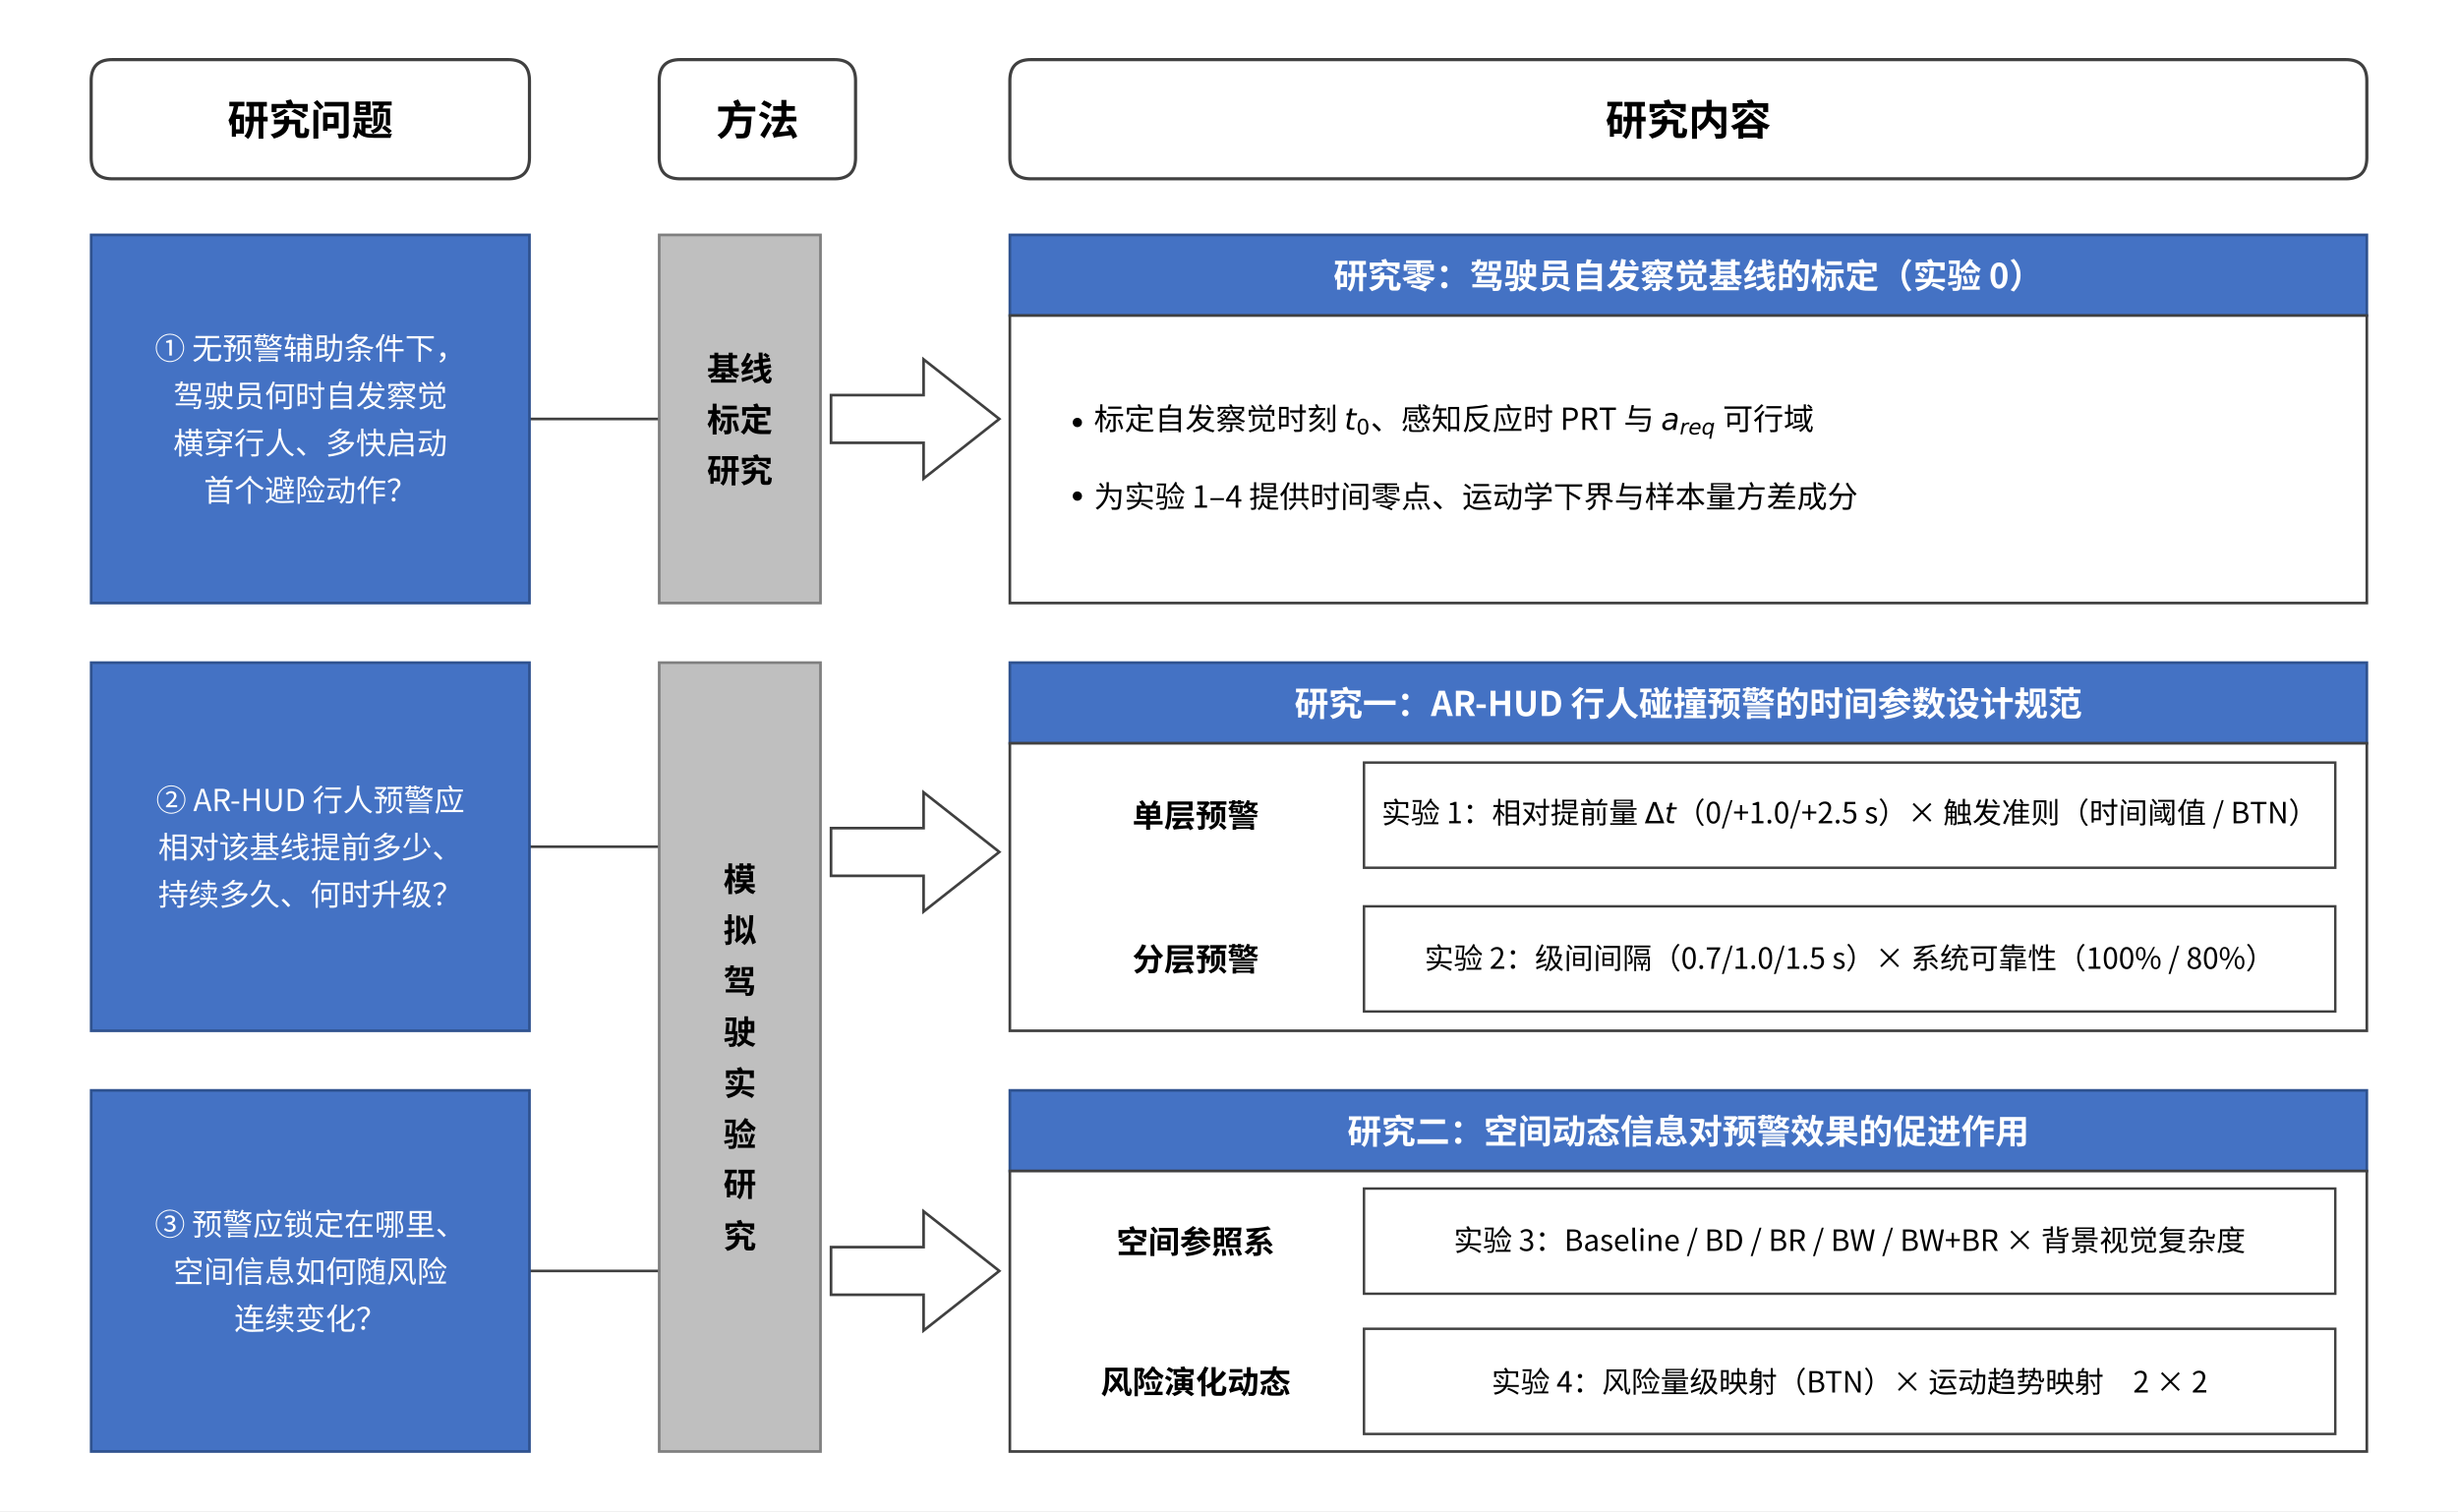
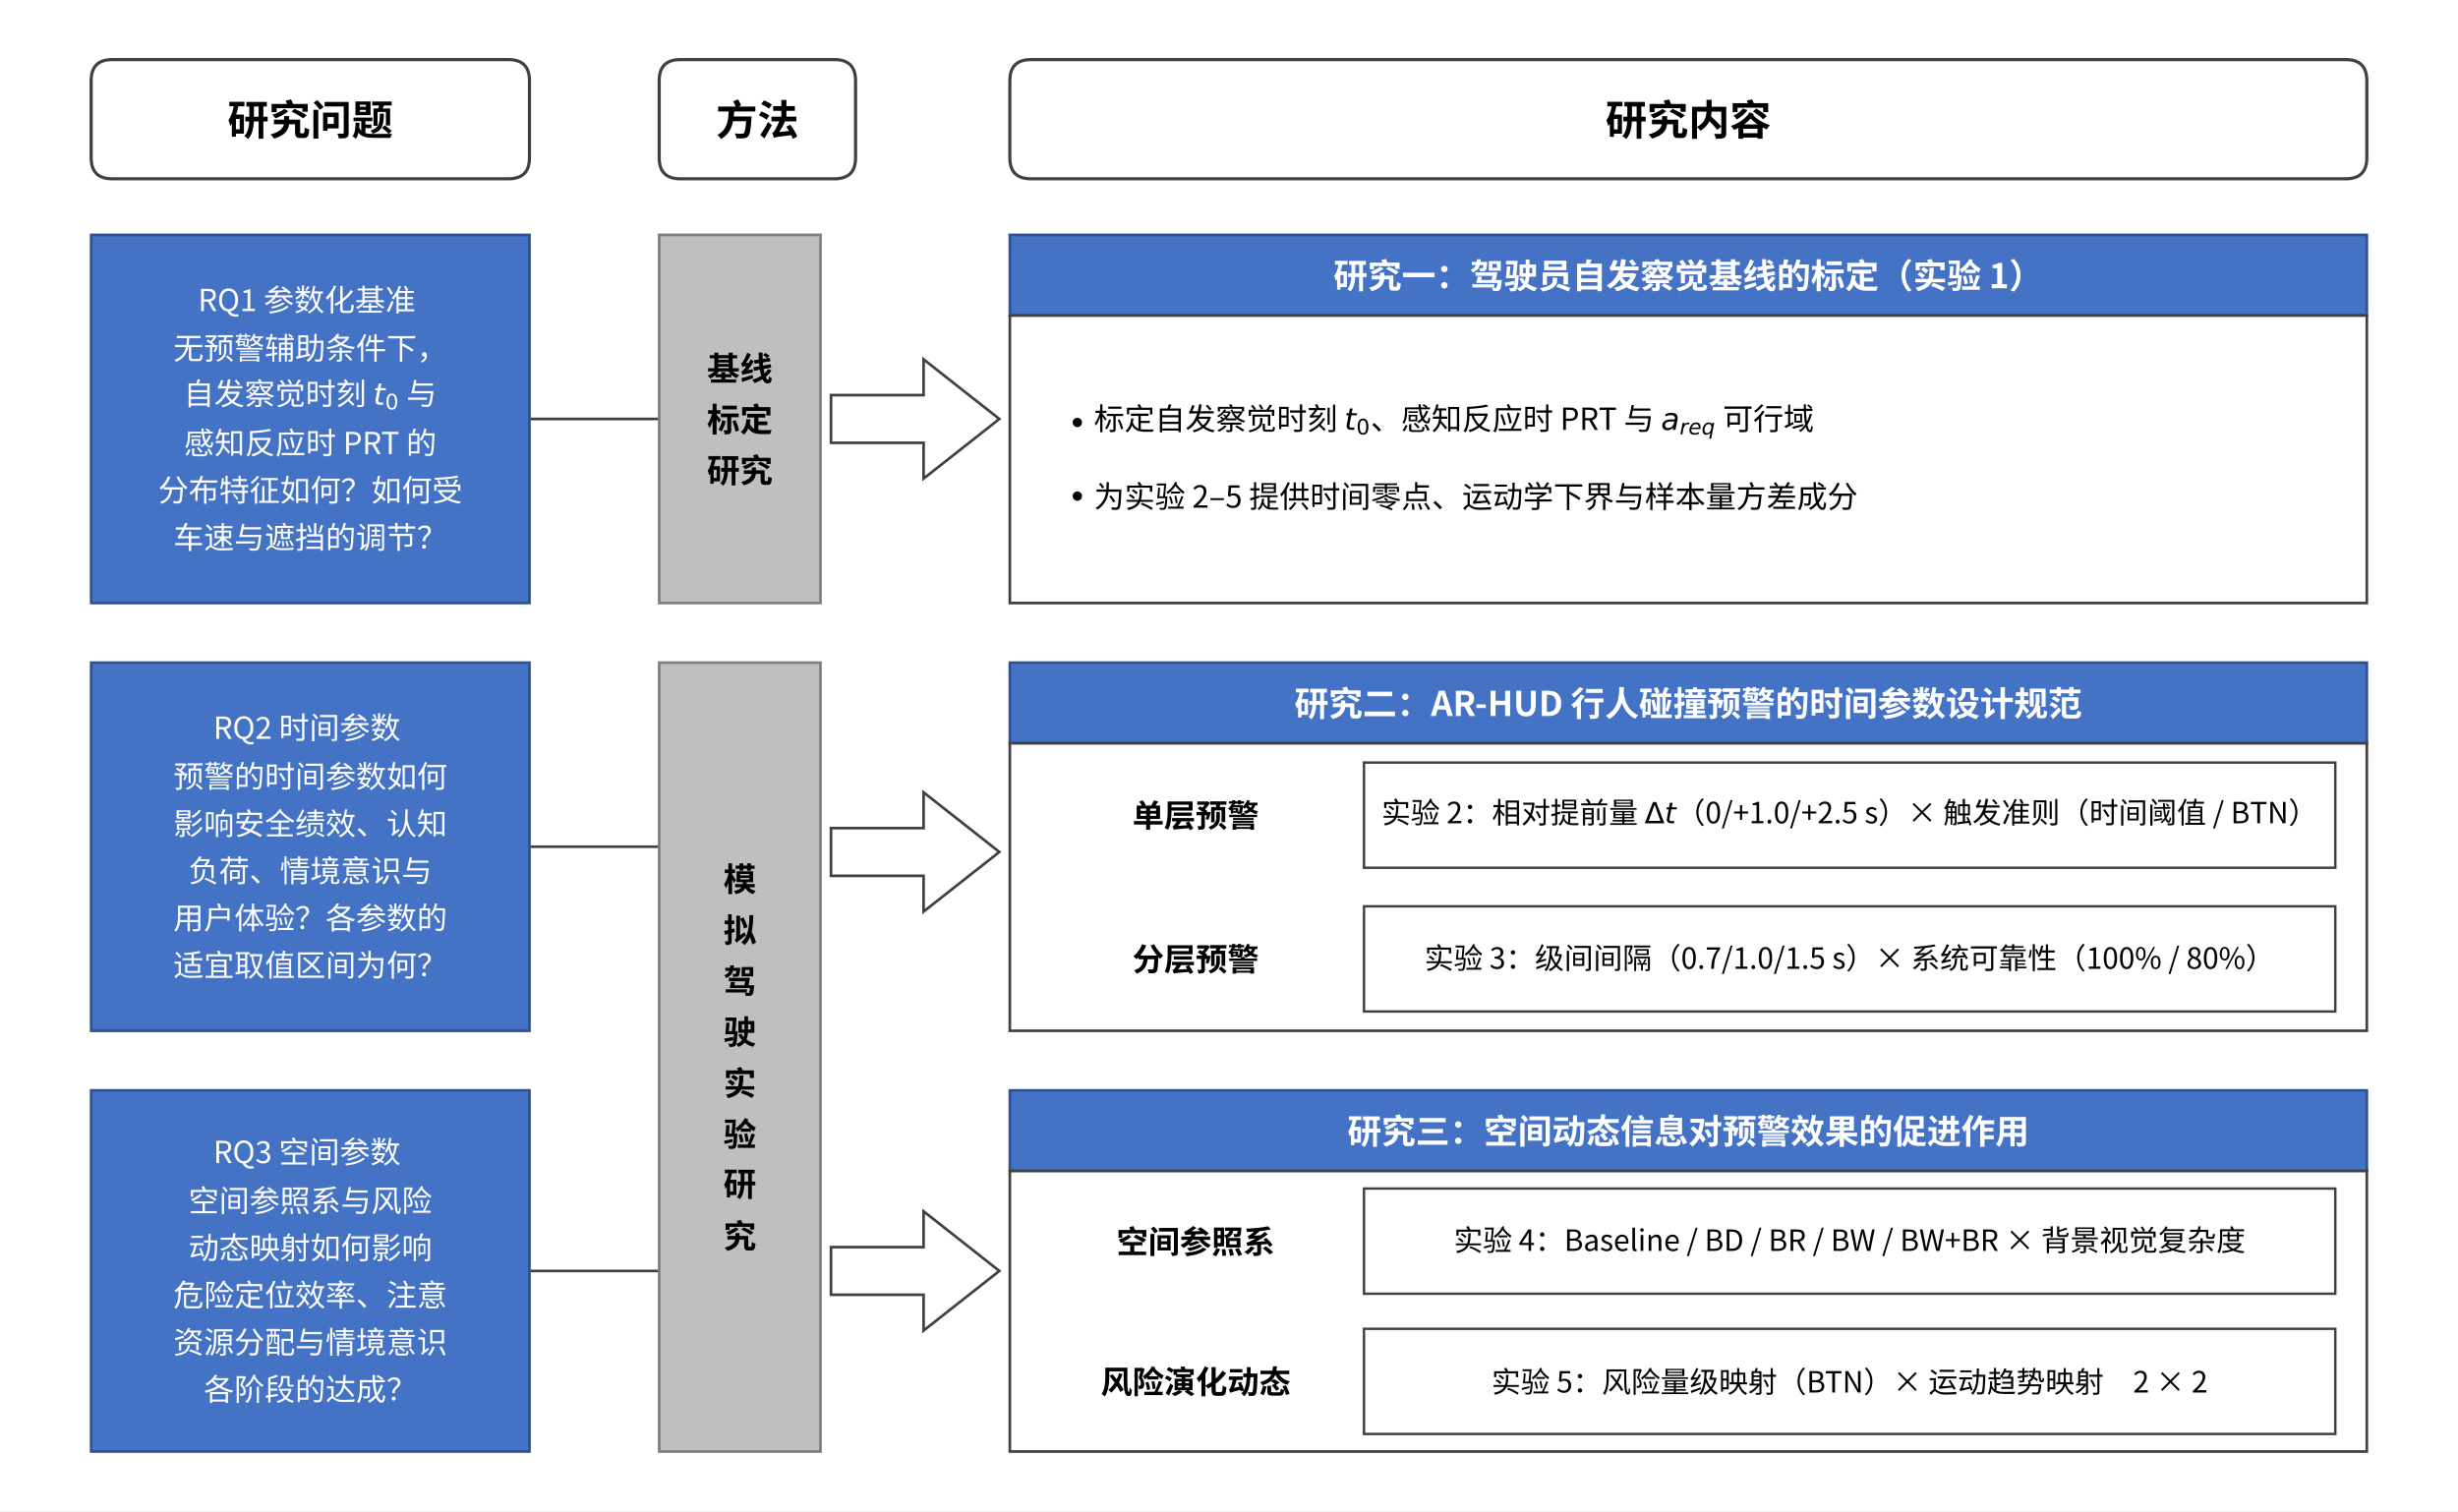
<svg xmlns="http://www.w3.org/2000/svg" width="1009.44pt" height="620.64pt" viewBox="0 0 1009.44 620.64" version="1.1">
  <defs>
    <style type="text/css">*{stroke-linejoin: round; stroke-linecap: butt}</style>
  </defs>
  <g id="figure_1">
    <g id="patch_1">
      <path d="M 0 620.64  L 1009.44 620.64  L 1009.44 -0  L 0 -0  z " style="fill: #ffffff" />
    </g>
    <g id="axes_1">
      <g id="line2d_1">
-         <path d="M 217.44 172.08  L 270.72 172.08  " clip-path="url(#p6efbdb884e)" style="fill: none; stroke: #404040; stroke-width: 1.1; stroke-linecap: square" />
+         <path d="M 217.44 172.08  L 270.72 172.08  " clip-path="url(#p9648b9707d)" style="fill: none; stroke: #404040; stroke-width: 1.1; stroke-linecap: square" />
      </g>
      <g id="line2d_2">
-         <path d="M 217.44 347.76  L 270.72 347.76  " clip-path="url(#p6efbdb884e)" style="fill: none; stroke: #404040; stroke-width: 1.1; stroke-linecap: square" />
+         <path d="M 217.44 347.76  L 270.72 347.76  " clip-path="url(#p9648b9707d)" style="fill: none; stroke: #404040; stroke-width: 1.1; stroke-linecap: square" />
      </g>
      <g id="line2d_3">
-         <path d="M 217.44 522  L 270.72 522  " clip-path="url(#p6efbdb884e)" style="fill: none; stroke: #404040; stroke-width: 1.1; stroke-linecap: square" />
+         <path d="M 217.44 522  L 270.72 522  " clip-path="url(#p9648b9707d)" style="fill: none; stroke: #404040; stroke-width: 1.1; stroke-linecap: square" />
      </g>
      <g id="patch_2">
-         <path d="M 46.08 24.48  L 208.8 24.48  Q 217.44 24.48 217.44 33.12  L 217.44 64.8  Q 217.44 73.44 208.8 73.44  L 46.08 73.44  Q 37.44 73.44 37.44 64.8  L 37.44 33.12  Q 37.44 24.48 46.08 24.48  z " clip-path="url(#p6efbdb884e)" style="fill: #ffffff; stroke: #404040; stroke-width: 1.3; stroke-linejoin: miter" />
+         <path d="M 46.08 24.48  L 208.8 24.48  Q 217.44 24.48 217.44 33.12  L 217.44 64.8  Q 217.44 73.44 208.8 73.44  L 46.08 73.44  Q 37.44 73.44 37.44 64.8  L 37.44 33.12  Q 37.44 24.48 46.08 24.48  z " clip-path="url(#p9648b9707d)" style="fill: #ffffff; stroke: #404040; stroke-width: 1.3; stroke-linejoin: miter" />
      </g>
      <g id="patch_3">
-         <path d="M 279.36 24.48  L 342.72 24.48  Q 351.36 24.48 351.36 33.12  L 351.36 64.8  Q 351.36 73.44 342.72 73.44  L 279.36 73.44  Q 270.72 73.44 270.72 64.8  L 270.72 33.12  Q 270.72 24.48 279.36 24.48  z " clip-path="url(#p6efbdb884e)" style="fill: #ffffff; stroke: #404040; stroke-width: 1.3; stroke-linejoin: miter" />
+         <path d="M 279.36 24.48  L 342.72 24.48  Q 351.36 24.48 351.36 33.12  L 351.36 64.8  Q 351.36 73.44 342.72 73.44  L 279.36 73.44  Q 270.72 73.44 270.72 64.8  L 270.72 33.12  Q 270.72 24.48 279.36 24.48  z " clip-path="url(#p9648b9707d)" style="fill: #ffffff; stroke: #404040; stroke-width: 1.3; stroke-linejoin: miter" />
      </g>
      <g id="patch_4">
-         <path d="M 423.36 24.48  L 963.36 24.48  Q 972 24.48 972 33.12  L 972 64.8  Q 972 73.44 963.36 73.44  L 423.36 73.44  Q 414.72 73.44 414.72 64.8  L 414.72 33.12  Q 414.72 24.48 423.36 24.48  z " clip-path="url(#p6efbdb884e)" style="fill: #ffffff; stroke: #404040; stroke-width: 1.3; stroke-linejoin: miter" />
+         <path d="M 423.36 24.48  L 963.36 24.48  Q 972 24.48 972 33.12  L 972 64.8  Q 972 73.44 963.36 73.44  L 423.36 73.44  Q 414.72 73.44 414.72 64.8  L 414.72 33.12  Q 414.72 24.48 423.36 24.48  z " clip-path="url(#p9648b9707d)" style="fill: #ffffff; stroke: #404040; stroke-width: 1.3; stroke-linejoin: miter" />
      </g>
      <g id="patch_5">
-         <path d="M 37.44 96.48  L 217.44 96.48  L 217.44 247.68  L 37.44 247.68  z " clip-path="url(#p6efbdb884e)" style="fill: #4472c4; stroke: #2f528f; stroke-width: 1.1; stroke-linejoin: miter" />
+         <path d="M 37.44 96.48  L 217.44 96.48  L 217.44 247.68  L 37.44 247.68  z " clip-path="url(#p9648b9707d)" style="fill: #4472c4; stroke: #2f528f; stroke-width: 1.1; stroke-linejoin: miter" />
      </g>
      <g id="patch_6">
-         <path d="M 37.44 272.16  L 217.44 272.16  L 217.44 423.36  L 37.44 423.36  z " clip-path="url(#p6efbdb884e)" style="fill: #4472c4; stroke: #2f528f; stroke-width: 1.1; stroke-linejoin: miter" />
+         <path d="M 37.44 272.16  L 217.44 272.16  L 217.44 423.36  L 37.44 423.36  z " clip-path="url(#p9648b9707d)" style="fill: #4472c4; stroke: #2f528f; stroke-width: 1.1; stroke-linejoin: miter" />
      </g>
      <g id="patch_7">
-         <path d="M 37.44 447.84  L 217.44 447.84  L 217.44 596.16  L 37.44 596.16  z " clip-path="url(#p6efbdb884e)" style="fill: #4472c4; stroke: #2f528f; stroke-width: 1.1; stroke-linejoin: miter" />
+         <path d="M 37.44 447.84  L 217.44 447.84  L 217.44 596.16  L 37.44 596.16  z " clip-path="url(#p9648b9707d)" style="fill: #4472c4; stroke: #2f528f; stroke-width: 1.1; stroke-linejoin: miter" />
      </g>
      <g id="patch_8">
-         <path d="M 270.72 96.48  L 336.96 96.48  L 336.96 247.68  L 270.72 247.68  z " clip-path="url(#p6efbdb884e)" style="fill: #bfbfbf; stroke: #7f7f7f; stroke-width: 1.1; stroke-linejoin: miter" />
+         <path d="M 270.72 96.48  L 336.96 96.48  L 336.96 247.68  L 270.72 247.68  z " clip-path="url(#p9648b9707d)" style="fill: #bfbfbf; stroke: #7f7f7f; stroke-width: 1.1; stroke-linejoin: miter" />
      </g>
      <g id="patch_9">
-         <path d="M 270.72 272.16  L 336.96 272.16  L 336.96 596.16  L 270.72 596.16  z " clip-path="url(#p6efbdb884e)" style="fill: #bfbfbf; stroke: #7f7f7f; stroke-width: 1.1; stroke-linejoin: miter" />
+         <path d="M 270.72 272.16  L 336.96 272.16  L 336.96 596.16  L 270.72 596.16  z " clip-path="url(#p9648b9707d)" style="fill: #bfbfbf; stroke: #7f7f7f; stroke-width: 1.1; stroke-linejoin: miter" />
      </g>
      <g id="patch_10">
-         <path d="M 414.72 96.48  L 972 96.48  L 972 129.6  L 414.72 129.6  z " clip-path="url(#p6efbdb884e)" style="fill: #4472c4; stroke: #2f528f; stroke-width: 1.1; stroke-linejoin: miter" />
+         <path d="M 414.72 96.48  L 972 96.48  L 972 129.6  L 414.72 129.6  z " clip-path="url(#p9648b9707d)" style="fill: #4472c4; stroke: #2f528f; stroke-width: 1.1; stroke-linejoin: miter" />
      </g>
      <g id="patch_11">
-         <path d="M 414.72 129.6  L 972 129.6  L 972 247.68  L 414.72 247.68  z " clip-path="url(#p6efbdb884e)" style="fill: #ffffff; stroke: #404040; stroke-width: 1.1; stroke-linejoin: miter" />
+         <path d="M 414.72 129.6  L 972 129.6  L 972 247.68  L 414.72 247.68  z " clip-path="url(#p9648b9707d)" style="fill: #ffffff; stroke: #404040; stroke-width: 1.1; stroke-linejoin: miter" />
      </g>
      <g id="patch_12">
-         <path d="M 414.72 272.16  L 972 272.16  L 972 305.28  L 414.72 305.28  z " clip-path="url(#p6efbdb884e)" style="fill: #4472c4; stroke: #2f528f; stroke-width: 1.1; stroke-linejoin: miter" />
+         <path d="M 414.72 272.16  L 972 272.16  L 972 305.28  L 414.72 305.28  z " clip-path="url(#p9648b9707d)" style="fill: #4472c4; stroke: #2f528f; stroke-width: 1.1; stroke-linejoin: miter" />
      </g>
      <g id="patch_13">
-         <path d="M 414.72 305.28  L 972 305.28  L 972 423.36  L 414.72 423.36  z " clip-path="url(#p6efbdb884e)" style="fill: #ffffff; stroke: #404040; stroke-width: 1.1; stroke-linejoin: miter" />
+         <path d="M 414.72 305.28  L 972 305.28  L 972 423.36  L 414.72 423.36  z " clip-path="url(#p9648b9707d)" style="fill: #ffffff; stroke: #404040; stroke-width: 1.1; stroke-linejoin: miter" />
      </g>
      <g id="patch_14">
-         <path d="M 560.16 313.2  L 959.04 313.2  L 959.04 356.4  L 560.16 356.4  z " clip-path="url(#p6efbdb884e)" style="fill: #ffffff; stroke: #404040; stroke-linejoin: miter" />
+         <path d="M 560.16 313.2  L 959.04 313.2  L 959.04 356.4  L 560.16 356.4  z " clip-path="url(#p9648b9707d)" style="fill: #ffffff; stroke: #404040; stroke-linejoin: miter" />
      </g>
      <g id="patch_15">
-         <path d="M 560.16 372.24  L 959.04 372.24  L 959.04 415.44  L 560.16 415.44  z " clip-path="url(#p6efbdb884e)" style="fill: #ffffff; stroke: #404040; stroke-linejoin: miter" />
+         <path d="M 560.16 372.24  L 959.04 372.24  L 959.04 415.44  L 560.16 415.44  z " clip-path="url(#p9648b9707d)" style="fill: #ffffff; stroke: #404040; stroke-linejoin: miter" />
      </g>
      <g id="patch_16">
-         <path d="M 414.72 447.84  L 972 447.84  L 972 480.96  L 414.72 480.96  z " clip-path="url(#p6efbdb884e)" style="fill: #4472c4; stroke: #2f528f; stroke-width: 1.1; stroke-linejoin: miter" />
+         <path d="M 414.72 447.84  L 972 447.84  L 972 480.96  L 414.72 480.96  z " clip-path="url(#p9648b9707d)" style="fill: #4472c4; stroke: #2f528f; stroke-width: 1.1; stroke-linejoin: miter" />
      </g>
      <g id="patch_17">
-         <path d="M 414.72 480.96  L 972 480.96  L 972 596.16  L 414.72 596.16  z " clip-path="url(#p6efbdb884e)" style="fill: #ffffff; stroke: #404040; stroke-width: 1.1; stroke-linejoin: miter" />
+         <path d="M 414.72 480.96  L 972 480.96  L 972 596.16  L 414.72 596.16  z " clip-path="url(#p9648b9707d)" style="fill: #ffffff; stroke: #404040; stroke-width: 1.1; stroke-linejoin: miter" />
      </g>
      <g id="patch_18">
-         <path d="M 560.16 488.16  L 959.04 488.16  L 959.04 531.36  L 560.16 531.36  z " clip-path="url(#p6efbdb884e)" style="fill: #ffffff; stroke: #404040; stroke-linejoin: miter" />
+         <path d="M 560.16 488.16  L 959.04 488.16  L 959.04 531.36  L 560.16 531.36  z " clip-path="url(#p9648b9707d)" style="fill: #ffffff; stroke: #404040; stroke-linejoin: miter" />
      </g>
      <g id="patch_19">
-         <path d="M 560.16 545.76  L 959.04 545.76  L 959.04 588.96  L 560.16 588.96  z " clip-path="url(#p6efbdb884e)" style="fill: #ffffff; stroke: #404040; stroke-linejoin: miter" />
+         <path d="M 560.16 545.76  L 959.04 545.76  L 959.04 588.96  L 560.16 588.96  z " clip-path="url(#p9648b9707d)" style="fill: #ffffff; stroke: #404040; stroke-linejoin: miter" />
      </g>
      <g id="patch_20">
-         <path d="M 341.28 162.288  L 379.296 162.288  L 379.296 147.6  L 410.4 172.08  L 379.296 196.56  L 379.296 181.872  L 341.28 181.872  z " clip-path="url(#p6efbdb884e)" style="fill: #ffffff; stroke: #404040; stroke-width: 1.1; stroke-linejoin: miter" />
+         <path d="M 341.28 162.288  L 379.296 162.288  L 379.296 147.6  L 410.4 172.08  L 379.296 196.56  L 379.296 181.872  L 341.28 181.872  z " clip-path="url(#p9648b9707d)" style="fill: #ffffff; stroke: #404040; stroke-width: 1.1; stroke-linejoin: miter" />
      </g>
      <g id="patch_21">
-         <path d="M 341.28 340.128  L 379.296 340.128  L 379.296 325.44  L 410.4 349.92  L 379.296 374.4  L 379.296 359.712  L 341.28 359.712  z " clip-path="url(#p6efbdb884e)" style="fill: #ffffff; stroke: #404040; stroke-width: 1.1; stroke-linejoin: miter" />
+         <path d="M 341.28 340.128  L 379.296 340.128  L 379.296 325.44  L 410.4 349.92  L 379.296 374.4  L 379.296 359.712  L 341.28 359.712  z " clip-path="url(#p9648b9707d)" style="fill: #ffffff; stroke: #404040; stroke-width: 1.1; stroke-linejoin: miter" />
      </g>
      <g id="patch_22">
-         <path d="M 341.28 512.208  L 379.296 512.208  L 379.296 497.52  L 410.4 522  L 379.296 546.48  L 379.296 531.792  L 341.28 531.792  z " clip-path="url(#p6efbdb884e)" style="fill: #ffffff; stroke: #404040; stroke-width: 1.1; stroke-linejoin: miter" />
+         <path d="M 341.28 512.208  L 379.296 512.208  L 379.296 497.52  L 410.4 522  L 379.296 546.48  L 379.296 531.792  L 341.28 531.792  z " clip-path="url(#p9648b9707d)" style="fill: #ffffff; stroke: #404040; stroke-width: 1.1; stroke-linejoin: miter" />
      </g>
      <g id="text_1">
        <text style="font-weight: 700; font-size: 17px; font-family: 'Noto Sans CJK SC', 'DejaVu Sans', sans-serif; text-anchor: middle" x="127.44" y="55.445" transform="rotate(-0 127.44 55.44523)">研究问题</text>
      </g>
      <g id="text_2">
        <text style="font-weight: 700; font-size: 17px; font-family: 'Noto Sans CJK SC', 'DejaVu Sans', sans-serif; text-anchor: middle" x="311.04" y="55.496" transform="rotate(-0 311.04 55.4957)">方法</text>
      </g>
      <g id="text_3">
        <text style="font-weight: 700; font-size: 17px; font-family: 'Noto Sans CJK SC', 'DejaVu Sans', sans-serif; text-anchor: middle" x="693.36" y="55.453" transform="rotate(-0 693.36 55.4532)">研究内容</text>
      </g>
      <g id="text_4">
-         <text style="font-size: 12.5px; font-family: 'Noto Sans CJK SC', 'DejaVu Sans', sans-serif; fill: #ffffff" transform="translate(63.53961 147.6357)">① 无预警辅助条件下，</text>
-         <text style="font-size: 12.5px; font-family: 'Noto Sans CJK SC', 'DejaVu Sans', sans-serif; fill: #ffffff" transform="translate(71.19 167.1425)">驾驶员何时自发察觉</text>
-         <text style="font-size: 12.5px; font-family: 'Noto Sans CJK SC', 'DejaVu Sans', sans-serif; fill: #ffffff" transform="translate(71.19 186.5292)">横穿行人、多快启动</text>
-         <text style="font-size: 12.5px; font-family: 'Noto Sans CJK SC', 'DejaVu Sans', sans-serif; fill: #ffffff" transform="translate(83.69 205.9364)">首个避险动作？</text>
+         <text style="font-size: 12.5px; font-family: 'Noto Sans CJK SC', 'DejaVu Sans', sans-serif; fill: #ffffff" transform="translate(81.31402 127.7734)">RQ1  参数化基准</text>
+         <text style="font-size: 12.5px; font-family: 'Noto Sans CJK SC', 'DejaVu Sans', sans-serif; fill: #ffffff" transform="translate(71.19 147.6113)">无预警辅助条件下，</text>
+         <g style="fill: #ffffff" transform="translate(75.44 166.705)">
+           <text>
+             <tspan x="0" y="-0.438" style="font-size: 12.5px; font-family: 'Noto Sans CJK SC'; fill: #ffffff">自</tspan>
+             <tspan x="12.5" y="-0.438" style="font-size: 12.5px; font-family: 'Noto Sans CJK SC'; fill: #ffffff">发</tspan>
+             <tspan x="25" y="-0.438" style="font-size: 12.5px; font-family: 'Noto Sans CJK SC'; fill: #ffffff">察</tspan>
+             <tspan x="37.5" y="-0.438" style="font-size: 12.5px; font-family: 'Noto Sans CJK SC'; fill: #ffffff">觉</tspan>
+             <tspan x="50" y="-0.438" style="font-size: 12.5px; font-family: 'Noto Sans CJK SC'; fill: #ffffff">时</tspan>
+             <tspan x="62.5" y="-0.438" style="font-size: 12.5px; font-family: 'Noto Sans CJK SC'; fill: #ffffff">刻</tspan>
+             <tspan x="75" y="-0.438" style="font-size: 12.5px; font-family: 'Noto Sans CJK SC'; fill: #ffffff"> </tspan>
+             <tspan x="88.61" y="-0.438" style="font-size: 12.5px; font-family: 'Noto Sans CJK SC'; fill: #ffffff"> </tspan>
+             <tspan x="91.41" y="-0.438" style="font-size: 12.5px; font-family: 'Noto Sans CJK SC'; fill: #ffffff">与</tspan>
+             <tspan x="77.8" y="-0.438" style="font-style: oblique; font-size: 12.5px; font-family: 'DejaVu Sans'; fill: #ffffff">t</tspan>
+             <tspan x="82.701" y="1.437" style="font-size: 8.75px; font-family: 'DejaVu Sans'; fill: #ffffff">0</tspan>
+           </text>
+         </g>
+         <text style="font-size: 12.5px; font-family: 'Noto Sans CJK SC', 'DejaVu Sans', sans-serif; fill: #ffffff" transform="translate(75.56402 186.5234)">感知反应时 PRT 的</text>
+         <text style="font-size: 12.5px; font-family: 'Noto Sans CJK SC', 'DejaVu Sans', sans-serif; fill: #ffffff" transform="translate(64.94 205.8993)">分布特征如何？如何受</text>
+         <text style="font-size: 12.5px; font-family: 'Noto Sans CJK SC', 'DejaVu Sans', sans-serif; fill: #ffffff" transform="translate(71.19 225.3114)">车速与遮挡的调节？</text>
      </g>
      <g id="text_5">
-         <text style="font-size: 12.5px; font-family: 'Noto Sans CJK SC', 'DejaVu Sans', sans-serif; fill: #ffffff" transform="translate(64.065 333.1409)">② AR-HUD 行人预警应</text>
-         <text style="font-size: 12.5px; font-family: 'Noto Sans CJK SC', 'DejaVu Sans', sans-serif; fill: #ffffff" transform="translate(64.94 352.5159)">相对该基线提前多少、</text>
-         <text style="font-size: 12.5px; font-family: 'Noto Sans CJK SC', 'DejaVu Sans', sans-serif; fill: #ffffff" transform="translate(64.94 371.8791)">持续多久、何时升级？</text>
+         <text style="font-size: 12.5px; font-family: 'Noto Sans CJK SC', 'DejaVu Sans', sans-serif; fill: #ffffff" transform="translate(87.56402 303.4534)">RQ2  时间参数</text>
+         <text style="font-size: 12.5px; font-family: 'Noto Sans CJK SC', 'DejaVu Sans', sans-serif; fill: #ffffff" transform="translate(71.19 323.4602)">预警的时间参数如何</text>
+         <text style="font-size: 12.5px; font-family: 'Noto Sans CJK SC', 'DejaVu Sans', sans-serif; fill: #ffffff" transform="translate(71.19 342.8723)">影响安全绩效、认知</text>
+         <text style="font-size: 12.5px; font-family: 'Noto Sans CJK SC', 'DejaVu Sans', sans-serif; fill: #ffffff" transform="translate(77.44 362.2356)">负荷、情境意识与</text>
+         <text style="font-size: 12.5px; font-family: 'Noto Sans CJK SC', 'DejaVu Sans', sans-serif; fill: #ffffff" transform="translate(71.19 381.5852)">用户体验？各参数的</text>
+         <text style="font-size: 12.5px; font-family: 'Noto Sans CJK SC', 'DejaVu Sans', sans-serif; fill: #ffffff" transform="translate(71.19 400.9787)">适宜取值区间为何？</text>
      </g>
      <g id="text_6">
-         <text style="font-size: 12.5px; font-family: 'Noto Sans CJK SC', 'DejaVu Sans', sans-serif; fill: #ffffff" transform="translate(63.53961 507.3809)">③ 预警应锁定在哪里、</text>
-         <text style="font-size: 12.5px; font-family: 'Noto Sans CJK SC', 'DejaVu Sans', sans-serif; fill: #ffffff" transform="translate(71.19 526.7939)">空间信息如何随风险</text>
-         <text style="font-size: 12.5px; font-family: 'Noto Sans CJK SC', 'DejaVu Sans', sans-serif; fill: #ffffff" transform="translate(96.19 546.1689)">连续变化？</text>
+         <text style="font-size: 12.5px; font-family: 'Noto Sans CJK SC', 'DejaVu Sans', sans-serif; fill: #ffffff" transform="translate(87.56402 477.6992)">RQ3  空间参数</text>
+         <text style="font-size: 12.5px; font-family: 'Noto Sans CJK SC', 'DejaVu Sans', sans-serif; fill: #ffffff" transform="translate(77.44 497.7002)">空间参照系与风险</text>
+         <text style="font-size: 12.5px; font-family: 'Noto Sans CJK SC', 'DejaVu Sans', sans-serif; fill: #ffffff" transform="translate(77.44 517.0693)">动态映射如何影响</text>
+         <text style="font-size: 12.5px; font-family: 'Noto Sans CJK SC', 'DejaVu Sans', sans-serif; fill: #ffffff" transform="translate(71.19 536.4688)">危险定位效率、注意</text>
+         <text style="font-size: 12.5px; font-family: 'Noto Sans CJK SC', 'DejaVu Sans', sans-serif; fill: #ffffff" transform="translate(71.19 555.8506)">资源分配与情境意识</text>
+         <text style="font-size: 12.5px; font-family: 'Noto Sans CJK SC', 'DejaVu Sans', sans-serif; fill: #ffffff" transform="translate(83.69 575.1934)">各阶段的达成？</text>
      </g>
      <g id="text_7">
        <text style="font-weight: 700; font-size: 13.5px; font-family: 'Noto Sans CJK SC', 'DejaVu Sans', sans-serif" transform="translate(290.34 156.3114)">基线</text>
        <text style="font-weight: 700; font-size: 13.5px; font-family: 'Noto Sans CJK SC', 'DejaVu Sans', sans-serif" transform="translate(290.34 177.2712)">标定</text>
        <text style="font-weight: 700; font-size: 13.5px; font-family: 'Noto Sans CJK SC', 'DejaVu Sans', sans-serif" transform="translate(290.34 198.155)">研究</text>
      </g>
      <g id="text_8">
        <text style="font-weight: 700; font-size: 13.5px; font-family: 'Noto Sans CJK SC', 'DejaVu Sans', sans-serif" transform="translate(297.09 366.0525)">模</text>
        <text style="font-weight: 700; font-size: 13.5px; font-family: 'Noto Sans CJK SC', 'DejaVu Sans', sans-serif" transform="translate(297.09 386.9912)">拟</text>
        <text style="font-weight: 700; font-size: 13.5px; font-family: 'Noto Sans CJK SC', 'DejaVu Sans', sans-serif" transform="translate(297.09 407.9225)">驾</text>
        <text style="font-weight: 700; font-size: 13.5px; font-family: 'Noto Sans CJK SC', 'DejaVu Sans', sans-serif" transform="translate(297.09 428.7463)">驶</text>
        <text style="font-weight: 700; font-size: 13.5px; font-family: 'Noto Sans CJK SC', 'DejaVu Sans', sans-serif" transform="translate(297.09 449.8474)">实</text>
        <text style="font-weight: 700; font-size: 13.5px; font-family: 'Noto Sans CJK SC', 'DejaVu Sans', sans-serif" transform="translate(297.09 470.8125)">验</text>
        <text style="font-weight: 700; font-size: 13.5px; font-family: 'Noto Sans CJK SC', 'DejaVu Sans', sans-serif" transform="translate(297.09 491.2312)">研</text>
        <text style="font-weight: 700; font-size: 13.5px; font-family: 'Noto Sans CJK SC', 'DejaVu Sans', sans-serif" transform="translate(297.09 512.615)">究</text>
      </g>
      <g id="text_9">
-         <text style="font-weight: 700; font-size: 14px; font-family: 'Noto Sans CJK SC', 'DejaVu Sans', sans-serif; text-anchor: middle; fill: #ffffff" x="693.36" y="118.353" transform="rotate(-0 693.36 118.3534)">研究零：驾驶员自发察觉基线的标定（实验 0）</text>
+         <text style="font-weight: 700; font-size: 14px; font-family: 'Noto Sans CJK SC', 'DejaVu Sans', sans-serif; text-anchor: middle; fill: #ffffff" x="693.36" y="118.374" transform="rotate(-0 693.36 118.3742)">研究一：驾驶员自发察觉基线的标定（实验 1）</text>
      </g>
      <g id="text_10">
        <text style="font-size: 18px; font-family: 'Noto Sans CJK SC', 'DejaVu Sans', sans-serif; text-anchor: start" x="433.44" y="180.36" transform="rotate(-0 433.44 180.36)">·</text>
      </g>
      <g id="text_11">
        <g transform="translate(449.28 176.9575)">
          <text>
            <tspan x="0" y="-0.406" style="font-size: 12.5px; font-family: 'Noto Sans CJK SC'">标</tspan>
            <tspan x="12.5" y="-0.406" style="font-size: 12.5px; font-family: 'Noto Sans CJK SC'">定</tspan>
            <tspan x="25" y="-0.406" style="font-size: 12.5px; font-family: 'Noto Sans CJK SC'">自</tspan>
            <tspan x="37.5" y="-0.406" style="font-size: 12.5px; font-family: 'Noto Sans CJK SC'">发</tspan>
            <tspan x="50" y="-0.406" style="font-size: 12.5px; font-family: 'Noto Sans CJK SC'">察</tspan>
            <tspan x="62.5" y="-0.406" style="font-size: 12.5px; font-family: 'Noto Sans CJK SC'">觉</tspan>
            <tspan x="75" y="-0.406" style="font-size: 12.5px; font-family: 'Noto Sans CJK SC'">时</tspan>
            <tspan x="87.5" y="-0.406" style="font-size: 12.5px; font-family: 'Noto Sans CJK SC'">刻</tspan>
            <tspan x="100" y="-0.406" style="font-size: 12.5px; font-family: 'Noto Sans CJK SC'"> </tspan>
            <tspan x="113.61" y="-0.406" style="font-size: 12.5px; font-family: 'Noto Sans CJK SC'">、</tspan>
            <tspan x="126.11" y="-0.406" style="font-size: 12.5px; font-family: 'Noto Sans CJK SC'">感</tspan>
            <tspan x="138.61" y="-0.406" style="font-size: 12.5px; font-family: 'Noto Sans CJK SC'">知</tspan>
            <tspan x="151.11" y="-0.406" style="font-size: 12.5px; font-family: 'Noto Sans CJK SC'">反</tspan>
            <tspan x="163.611" y="-0.406" style="font-size: 12.5px; font-family: 'Noto Sans CJK SC'">应</tspan>
            <tspan x="176.111" y="-0.406" style="font-size: 12.5px; font-family: 'Noto Sans CJK SC'">时</tspan>
            <tspan x="188.611" y="-0.406" style="font-size: 12.5px; font-family: 'Noto Sans CJK SC'"> </tspan>
            <tspan x="191.411" y="-0.406" style="font-size: 12.5px; font-family: 'Noto Sans CJK SC'">P</tspan>
            <tspan x="199.323" y="-0.406" style="font-size: 12.5px; font-family: 'Noto Sans CJK SC'">R</tspan>
            <tspan x="207.261" y="-0.406" style="font-size: 12.5px; font-family: 'Noto Sans CJK SC'">T</tspan>
            <tspan x="214.748" y="-0.406" style="font-size: 12.5px; font-family: 'Noto Sans CJK SC'"> </tspan>
            <tspan x="217.548" y="-0.406" style="font-size: 12.5px; font-family: 'Noto Sans CJK SC'">与</tspan>
            <tspan x="230.048" y="-0.406" style="font-size: 12.5px; font-family: 'Noto Sans CJK SC'"> </tspan>
            <tspan x="255.385" y="-0.406" style="font-size: 12.5px; font-family: 'Noto Sans CJK SC'"> </tspan>
            <tspan x="258.185" y="-0.406" style="font-size: 12.5px; font-family: 'Noto Sans CJK SC'">可</tspan>
            <tspan x="270.685" y="-0.406" style="font-size: 12.5px; font-family: 'Noto Sans CJK SC'">行</tspan>
            <tspan x="283.185" y="-0.406" style="font-size: 12.5px; font-family: 'Noto Sans CJK SC'">域</tspan>
            <tspan x="102.8" y="-0.406" style="font-style: oblique; font-size: 12.5px; font-family: 'DejaVu Sans'">t</tspan>
            <tspan x="232.848" y="-0.406" style="font-style: oblique; font-size: 12.5px; font-family: 'DejaVu Sans'">a</tspan>
            <tspan x="107.702" y="1.469" style="font-size: 8.75px; font-family: 'DejaVu Sans'">0</tspan>
            <tspan x="240.508" y="1.469" style="font-style: oblique; font-size: 8.75px; font-family: 'DejaVu Sans'">r</tspan>
            <tspan x="244.106" y="1.469" style="font-style: oblique; font-size: 8.75px; font-family: 'DejaVu Sans'">e</tspan>
            <tspan x="249.489" y="1.469" style="font-style: oblique; font-size: 8.75px; font-family: 'DejaVu Sans'">q</tspan>
          </text>
        </g>
      </g>
      <g id="text_12">
        <text style="font-size: 18px; font-family: 'Noto Sans CJK SC', 'DejaVu Sans', sans-serif; text-anchor: start" x="433.44" y="210.6" transform="rotate(-0 433.44 210.6)">·</text>
      </g>
      <g id="text_13">
-         <text style="font-size: 12.5px; font-family: 'Noto Sans CJK SC', 'DejaVu Sans', sans-serif; text-anchor: start" x="449.28" y="208.517" transform="rotate(-0 449.28 208.5168)">为实验 1–4 提供时间零点、运动学下界与样本量方差成分</text>
+         <text style="font-size: 12.5px; font-family: 'Noto Sans CJK SC', 'DejaVu Sans', sans-serif; text-anchor: start" x="449.28" y="208.517" transform="rotate(-0 449.28 208.5168)">为实验 2–5 提供时间零点、运动学下界与样本量方差成分</text>
      </g>
      <g id="text_14">
-         <text style="font-weight: 700; font-size: 14px; font-family: 'Noto Sans CJK SC', 'DejaVu Sans', sans-serif; text-anchor: middle; fill: #ffffff" x="693.36" y="294.075" transform="rotate(-0 693.36 294.075)">研究一：AR-HUD 行人碰撞预警的时间参数设计规范</text>
+         <text style="font-weight: 700; font-size: 14px; font-family: 'Noto Sans CJK SC', 'DejaVu Sans', sans-serif; text-anchor: middle; fill: #ffffff" x="693.36" y="294.075" transform="rotate(-0 693.36 294.075)">研究二：AR-HUD 行人碰撞预警的时间参数设计规范</text>
      </g>
      <g id="text_15">
        <text style="font-weight: 700; font-size: 13px; font-family: 'Noto Sans CJK SC', 'DejaVu Sans', sans-serif; text-anchor: middle" x="491.04" y="339.682" transform="rotate(-0 491.04 339.6821)">单层预警</text>
      </g>
      <g id="text_16">
        <g transform="translate(567.36 338.88)">
          <text>
            <tspan x="0" y="-0.734" style="font-size: 12px; font-family: 'Noto Sans CJK SC'">实</tspan>
            <tspan x="12" y="-0.734" style="font-size: 12px; font-family: 'Noto Sans CJK SC'">验</tspan>
            <tspan x="24" y="-0.734" style="font-size: 12px; font-family: 'Noto Sans CJK SC'"> </tspan>
-             <tspan x="26.688" y="-0.734" style="font-size: 12px; font-family: 'Noto Sans CJK SC'">1</tspan>
+             <tspan x="26.688" y="-0.734" style="font-size: 12px; font-family: 'Noto Sans CJK SC'">2</tspan>
            <tspan x="33.348" y="-0.734" style="font-size: 12px; font-family: 'Noto Sans CJK SC'">：</tspan>
            <tspan x="45.348" y="-0.734" style="font-size: 12px; font-family: 'Noto Sans CJK SC'">相</tspan>
            <tspan x="57.348" y="-0.734" style="font-size: 12px; font-family: 'Noto Sans CJK SC'">对</tspan>
            <tspan x="69.349" y="-0.734" style="font-size: 12px; font-family: 'Noto Sans CJK SC'">提</tspan>
            <tspan x="81.349" y="-0.734" style="font-size: 12px; font-family: 'Noto Sans CJK SC'">前</tspan>
            <tspan x="93.349" y="-0.734" style="font-size: 12px; font-family: 'Noto Sans CJK SC'">量</tspan>
            <tspan x="105.349" y="-0.734" style="font-size: 12px; font-family: 'Noto Sans CJK SC'"> </tspan>
            <tspan x="120.951" y="-0.734" style="font-size: 12px; font-family: 'Noto Sans CJK SC'">（</tspan>
            <tspan x="132.951" y="-0.734" style="font-size: 12px; font-family: 'Noto Sans CJK SC'">0</tspan>
            <tspan x="139.611" y="-0.734" style="font-size: 12px; font-family: 'Noto Sans CJK SC'">/</tspan>
            <tspan x="144.315" y="-0.734" style="font-size: 12px; font-family: 'Noto Sans CJK SC'">+</tspan>
            <tspan x="150.975" y="-0.734" style="font-size: 12px; font-family: 'Noto Sans CJK SC'">1</tspan>
            <tspan x="157.635" y="-0.734" style="font-size: 12px; font-family: 'Noto Sans CJK SC'">.</tspan>
            <tspan x="160.971" y="-0.734" style="font-size: 12px; font-family: 'Noto Sans CJK SC'">0</tspan>
            <tspan x="167.631" y="-0.734" style="font-size: 12px; font-family: 'Noto Sans CJK SC'">/</tspan>
            <tspan x="172.335" y="-0.734" style="font-size: 12px; font-family: 'Noto Sans CJK SC'">+</tspan>
            <tspan x="178.995" y="-0.734" style="font-size: 12px; font-family: 'Noto Sans CJK SC'">2</tspan>
            <tspan x="185.655" y="-0.734" style="font-size: 12px; font-family: 'Noto Sans CJK SC'">.</tspan>
            <tspan x="188.991" y="-0.734" style="font-size: 12px; font-family: 'Noto Sans CJK SC'">5</tspan>
            <tspan x="195.651" y="-0.734" style="font-size: 12px; font-family: 'Noto Sans CJK SC'"> </tspan>
            <tspan x="198.339" y="-0.734" style="font-size: 12px; font-family: 'Noto Sans CJK SC'">s</tspan>
            <tspan x="203.956" y="-0.734" style="font-size: 12px; font-family: 'Noto Sans CJK SC'">）</tspan>
            <tspan x="215.956" y="-0.734" style="font-size: 12px; font-family: 'Noto Sans CJK SC'">×</tspan>
            <tspan x="227.956" y="-0.734" style="font-size: 12px; font-family: 'Noto Sans CJK SC'"> </tspan>
            <tspan x="230.644" y="-0.734" style="font-size: 12px; font-family: 'Noto Sans CJK SC'">触</tspan>
            <tspan x="242.644" y="-0.734" style="font-size: 12px; font-family: 'Noto Sans CJK SC'">发</tspan>
            <tspan x="254.644" y="-0.734" style="font-size: 12px; font-family: 'Noto Sans CJK SC'">准</tspan>
            <tspan x="266.644" y="-0.734" style="font-size: 12px; font-family: 'Noto Sans CJK SC'">则</tspan>
            <tspan x="278.644" y="-0.734" style="font-size: 12px; font-family: 'Noto Sans CJK SC'">（</tspan>
            <tspan x="290.644" y="-0.734" style="font-size: 12px; font-family: 'Noto Sans CJK SC'">时</tspan>
            <tspan x="302.644" y="-0.734" style="font-size: 12px; font-family: 'Noto Sans CJK SC'">间</tspan>
            <tspan x="314.644" y="-0.734" style="font-size: 12px; font-family: 'Noto Sans CJK SC'">阈</tspan>
            <tspan x="326.644" y="-0.734" style="font-size: 12px; font-family: 'Noto Sans CJK SC'">值</tspan>
            <tspan x="338.645" y="-0.734" style="font-size: 12px; font-family: 'Noto Sans CJK SC'"> </tspan>
            <tspan x="341.333" y="-0.734" style="font-size: 12px; font-family: 'Noto Sans CJK SC'">/</tspan>
            <tspan x="346.037" y="-0.734" style="font-size: 12px; font-family: 'Noto Sans CJK SC'"> </tspan>
            <tspan x="348.725" y="-0.734" style="font-size: 12px; font-family: 'Noto Sans CJK SC'">B</tspan>
            <tspan x="356.609" y="-0.734" style="font-size: 12px; font-family: 'Noto Sans CJK SC'">T</tspan>
            <tspan x="363.797" y="-0.734" style="font-size: 12px; font-family: 'Noto Sans CJK SC'">N</tspan>
            <tspan x="372.473" y="-0.734" style="font-size: 12px; font-family: 'Noto Sans CJK SC'">）</tspan>
            <tspan x="108.037" y="-0.734" style="font-size: 12px; font-family: 'DejaVu Sans'">Δ</tspan>
            <tspan x="116.246" y="-0.734" style="font-style: oblique; font-size: 12px; font-family: 'DejaVu Sans'">t</tspan>
          </text>
        </g>
      </g>
      <g id="text_17">
        <text style="font-weight: 700; font-size: 13px; font-family: 'Noto Sans CJK SC', 'DejaVu Sans', sans-serif; text-anchor: middle" x="491.04" y="398.722" transform="rotate(-0 491.04 398.7221)">分层预警</text>
      </g>
      <g id="text_18">
-         <text style="font-size: 12px; font-family: 'Noto Sans CJK SC', 'DejaVu Sans', sans-serif; text-anchor: middle" x="759.6" y="397.901" transform="rotate(-0 759.6 397.9013)">实验 2：级间间隔（0.7/1.0/1.5 s）× 系统可靠性（100% / 80%）</text>
+         <text style="font-size: 12px; font-family: 'Noto Sans CJK SC', 'DejaVu Sans', sans-serif; text-anchor: middle" x="759.6" y="397.901" transform="rotate(-0 759.6 397.9013)">实验 3：级间间隔（0.7/1.0/1.5 s）× 系统可靠性（100% / 80%）</text>
      </g>
      <g id="text_19">
-         <text style="font-weight: 700; font-size: 14px; font-family: 'Noto Sans CJK SC', 'DejaVu Sans', sans-serif; text-anchor: middle; fill: #ffffff" x="693.36" y="469.741" transform="rotate(-0 693.36 469.7408)">研究二：空间动态信息对预警效果的促进作用</text>
+         <text style="font-weight: 700; font-size: 14px; font-family: 'Noto Sans CJK SC', 'DejaVu Sans', sans-serif; text-anchor: middle; fill: #ffffff" x="693.36" y="469.741" transform="rotate(-0 693.36 469.7408)">研究三：空间动态信息对预警效果的促进作用</text>
      </g>
      <g id="text_20">
        <text style="font-weight: 700; font-size: 13px; font-family: 'Noto Sans CJK SC', 'DejaVu Sans', sans-serif; text-anchor: middle" x="491.04" y="514.752" transform="rotate(-0 491.04 514.7518)">空间参照系</text>
      </g>
      <g id="text_21">
-         <text style="font-size: 12px; font-family: 'Noto Sans CJK SC', 'DejaVu Sans', sans-serif; text-anchor: middle" x="759.6" y="513.768" transform="rotate(-0 759.6 513.7678)">实验 3：Baseline / BD / BR / BW / BW+BR × 背景视觉复杂度</text>
+         <text style="font-size: 12px; font-family: 'Noto Sans CJK SC', 'DejaVu Sans', sans-serif; text-anchor: middle" x="759.6" y="513.768" transform="rotate(-0 759.6 513.7678)">实验 4：Baseline / BD / BR / BW / BW+BR × 背景视觉复杂度</text>
      </g>
      <g id="text_22">
        <text style="font-weight: 700; font-size: 13px; font-family: 'Noto Sans CJK SC', 'DejaVu Sans', sans-serif; text-anchor: middle" x="491.04" y="572.345" transform="rotate(-0 491.04 572.3447)">风险演化动态</text>
      </g>
      <g id="text_23">
-         <text style="font-size: 12px; font-family: 'Noto Sans CJK SC', 'DejaVu Sans', sans-serif; text-anchor: middle" x="759.6" y="571.92" transform="rotate(-0 759.6 571.92)">实验 4：风险量级映射（BTN）× 运动趋势映射　2 × 2</text>
+         <text style="font-size: 12px; font-family: 'Noto Sans CJK SC', 'DejaVu Sans', sans-serif; text-anchor: middle" x="759.6" y="571.92" transform="rotate(-0 759.6 571.92)">实验 5：风险量级映射（BTN）× 运动趋势映射　2 × 2</text>
      </g>
    </g>
  </g>
  <defs>
-     <clipPath id="p6efbdb884e">
+     <clipPath id="p9648b9707d">
      <rect x="4.32" y="4.32" width="1000.8" height="612" />
    </clipPath>
  </defs>
</svg>
